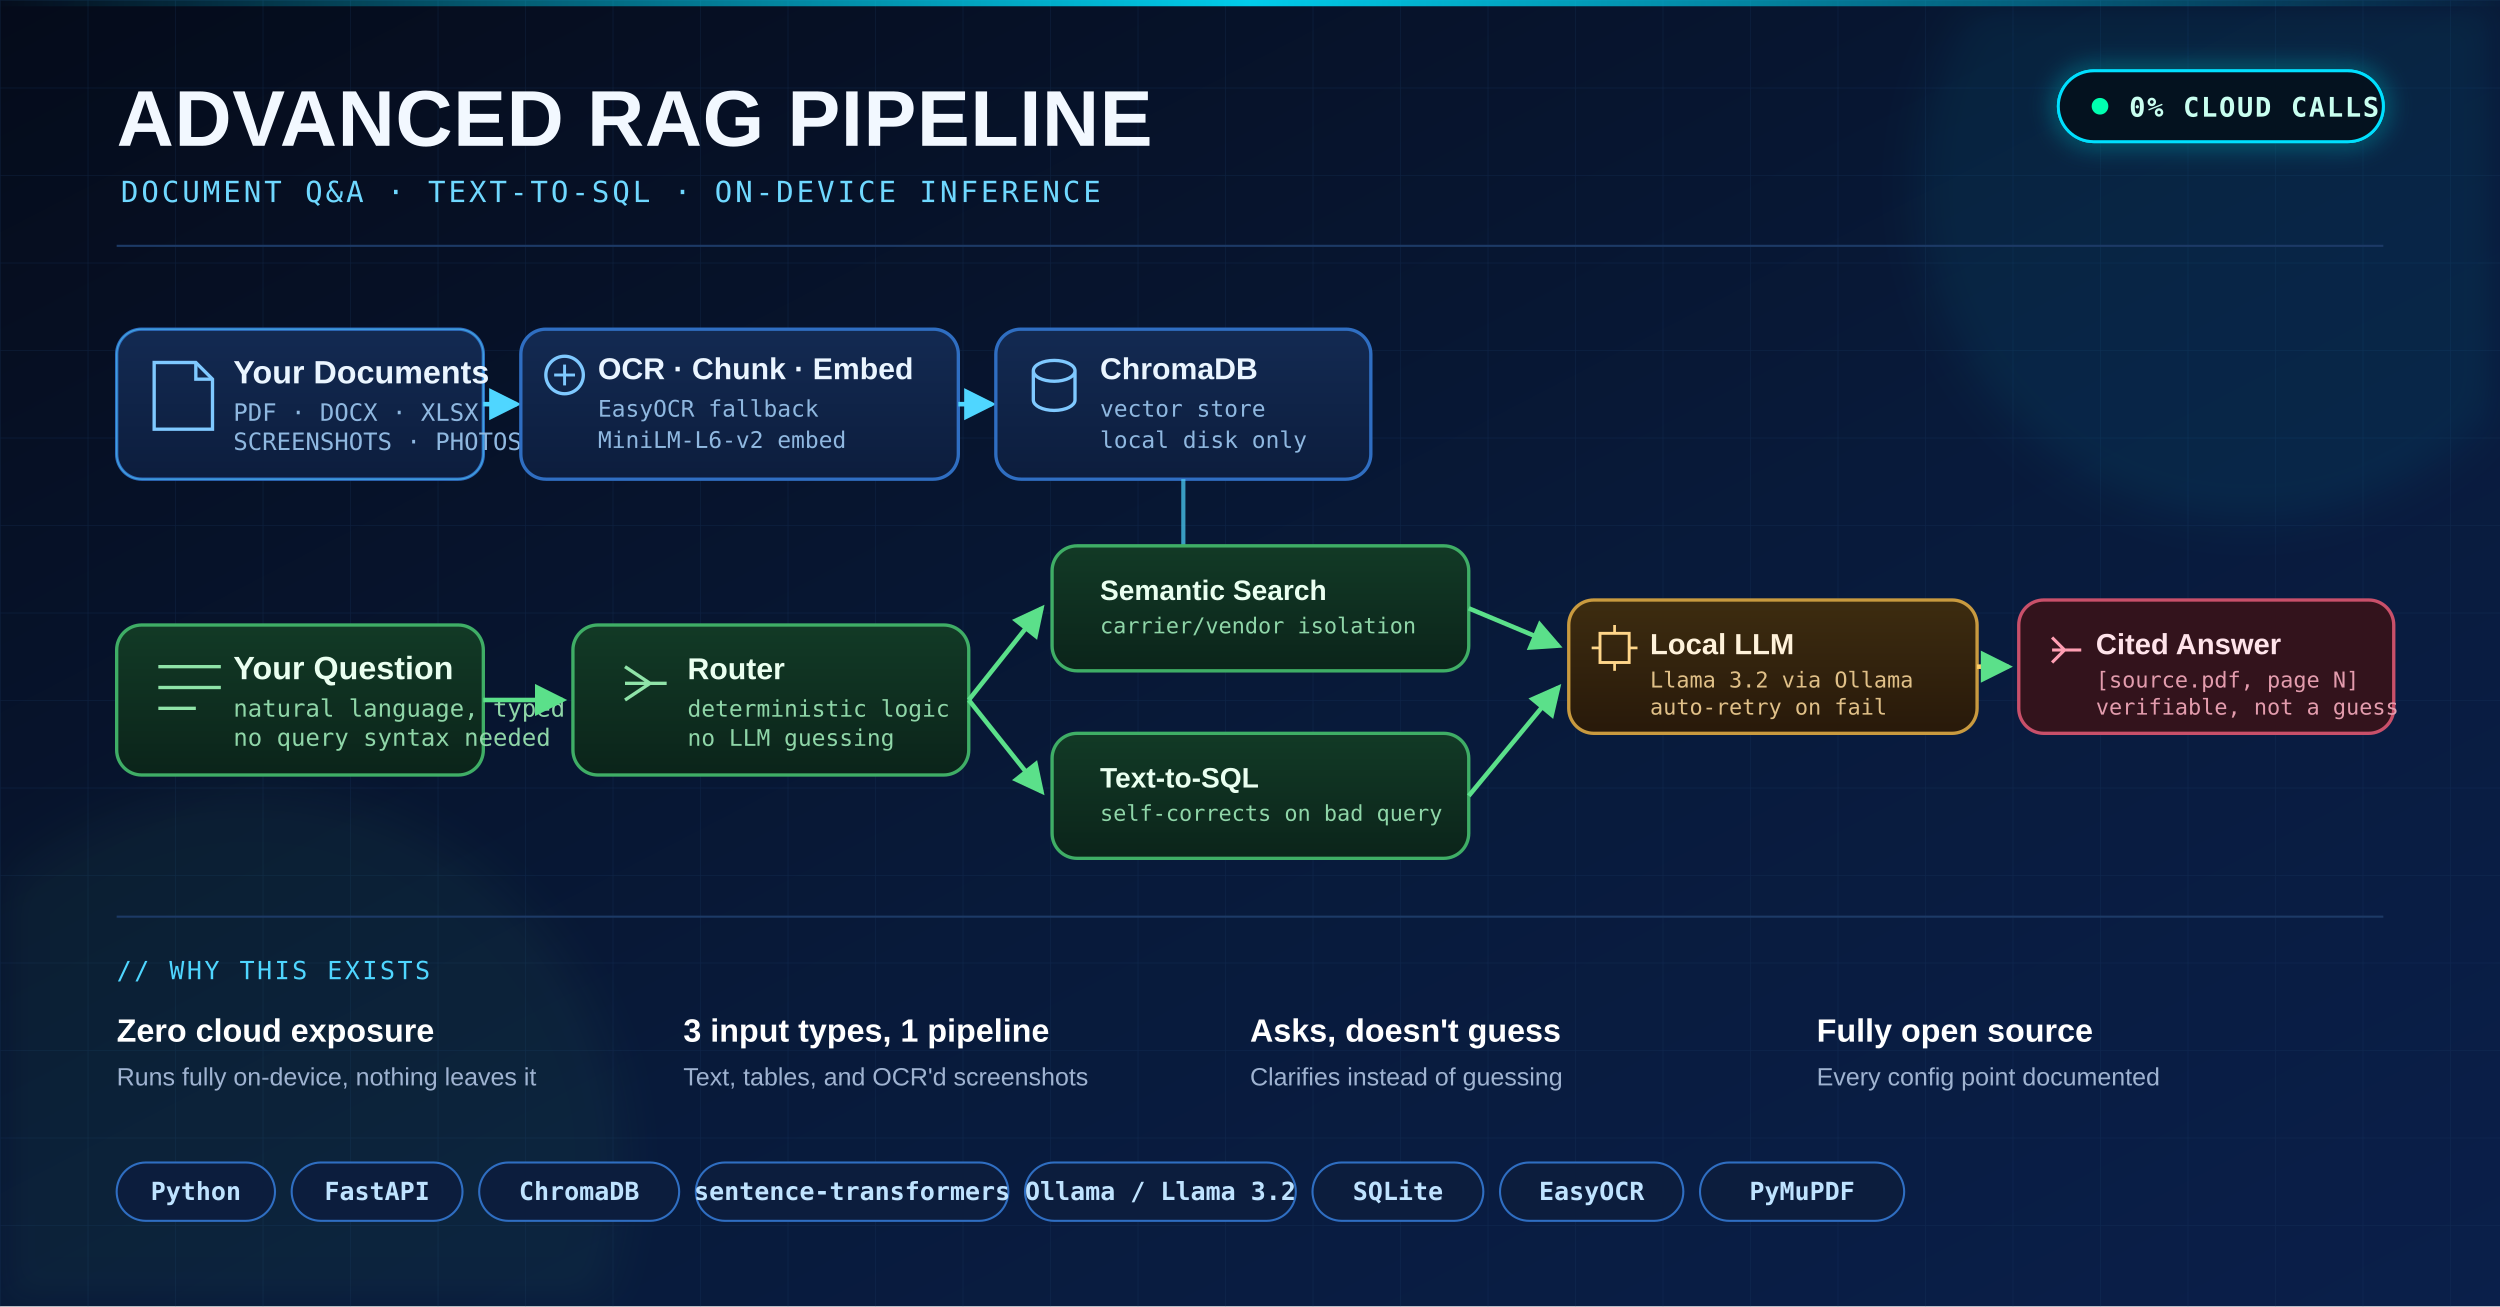
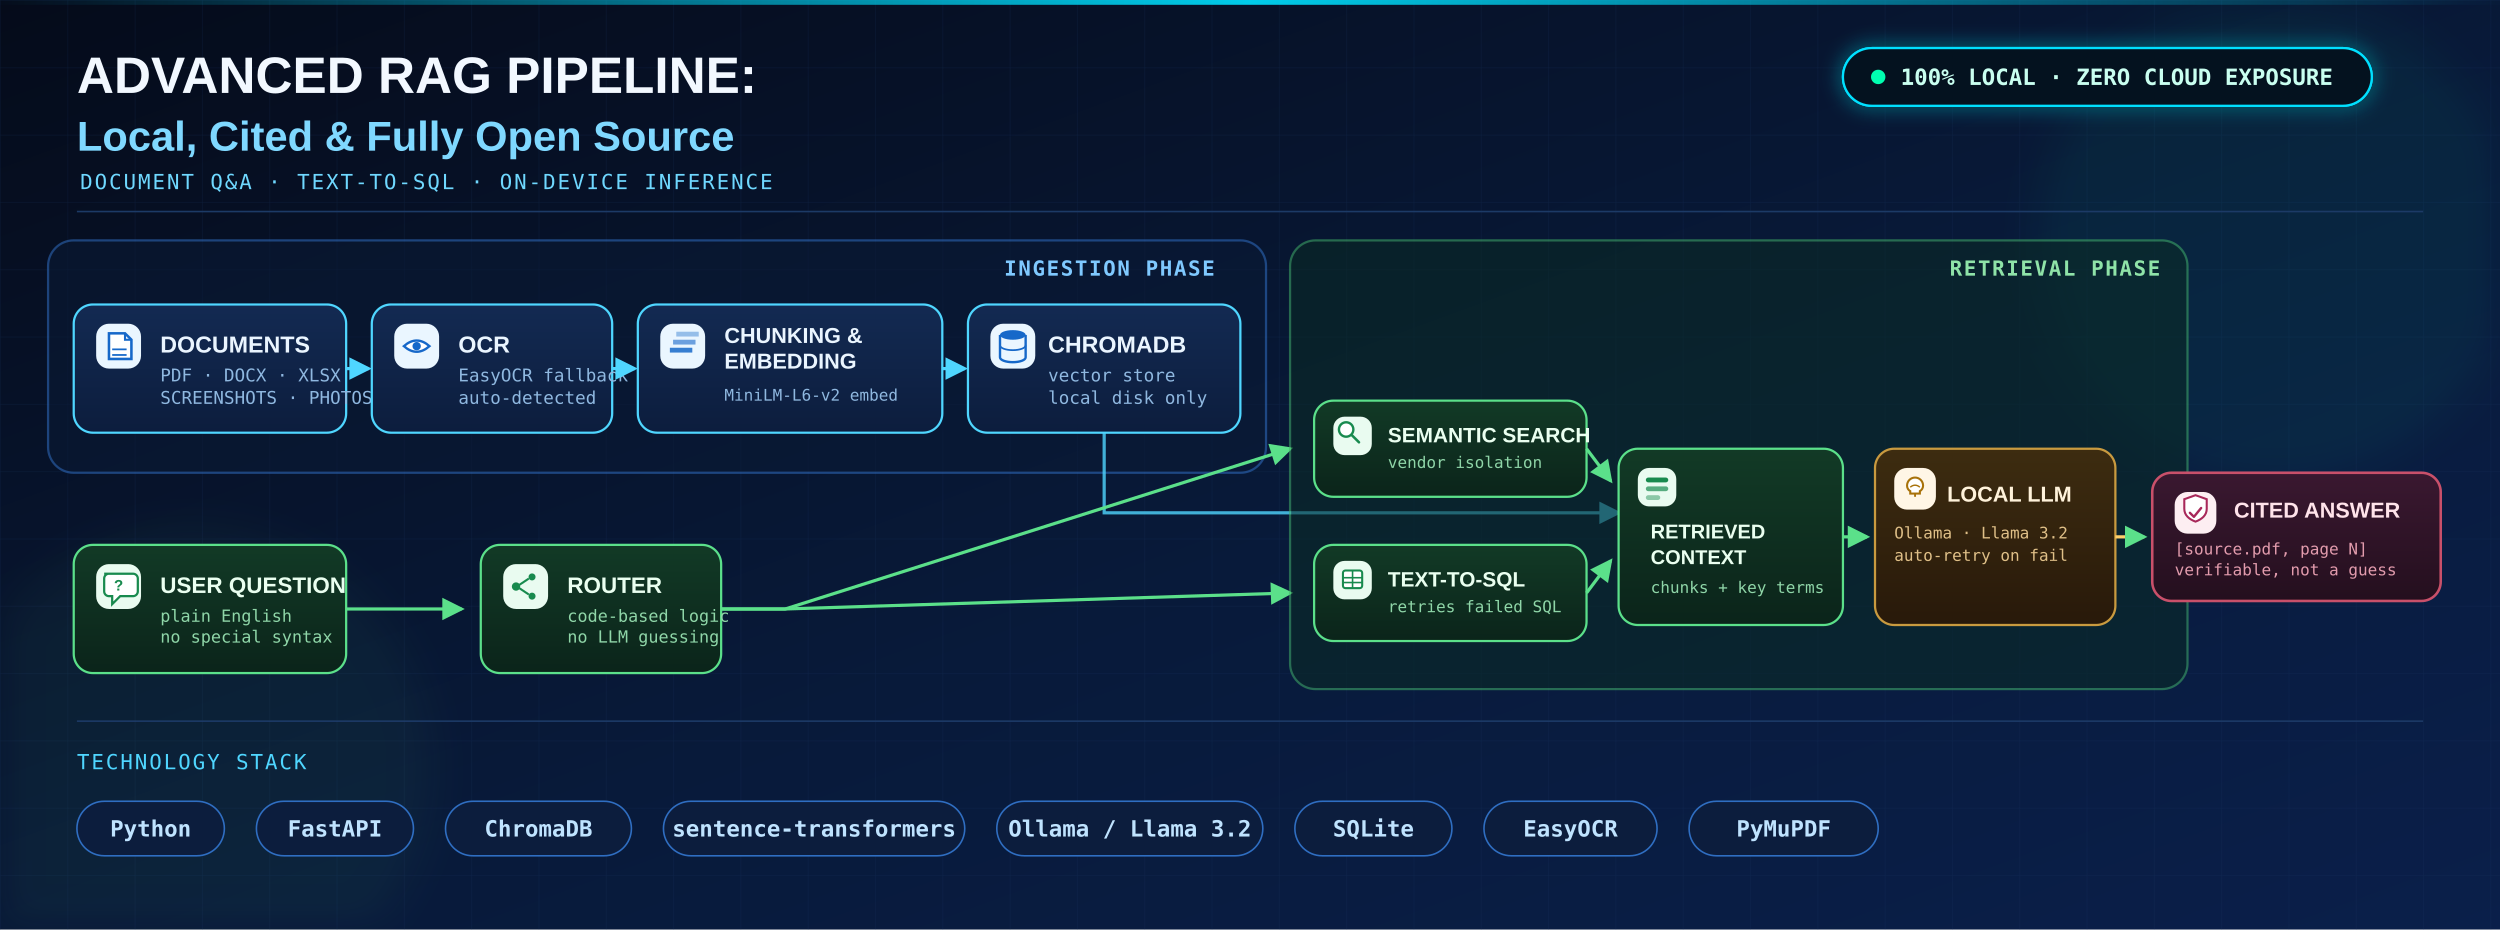
- <svg xmlns="http://www.w3.org/2000/svg" width="1200" height="627" viewBox="0 0 1200 627">
+ <svg xmlns="http://www.w3.org/2000/svg" width="1560" height="580" viewBox="0 0 1560 580">
  <defs>
    <linearGradient id="bg" x1="0%" y1="0%" x2="100%" y2="100%">
      <stop offset="0%" stop-color="#050b1a" />
      <stop offset="55%" stop-color="#081a3a" />
      <stop offset="100%" stop-color="#0a1f4a" />
    </linearGradient>
    <linearGradient id="edgeGlow" x1="0%" y1="0%" x2="100%" y2="0%">
      <stop offset="0%" stop-color="#00e0ff" stop-opacity="0" />
      <stop offset="50%" stop-color="#00e0ff" stop-opacity="0.9" />
      <stop offset="100%" stop-color="#00e0ff" stop-opacity="0" />
    </linearGradient>
    <linearGradient id="chipFace" x1="0%" y1="0%" x2="0%" y2="100%">
      <stop offset="0%" stop-color="#132a52" />
      <stop offset="100%" stop-color="#0c1d3d" />
    </linearGradient>
    <linearGradient id="greenFace" x1="0%" y1="0%" x2="0%" y2="100%">
      <stop offset="0%" stop-color="#123a26" />
      <stop offset="100%" stop-color="#0b241a" />
    </linearGradient>
    <linearGradient id="amberFace" x1="0%" y1="0%" x2="0%" y2="100%">
      <stop offset="0%" stop-color="#3d2c10" />
      <stop offset="100%" stop-color="#28190a" />
    </linearGradient>
+     <linearGradient id="roseFace" x1="0%" y1="0%" x2="0%" y2="100%">
+       <stop offset="0%" stop-color="#3a1830" />
+       <stop offset="100%" stop-color="#240f1e" />
+     </linearGradient>
    <marker id="arrowC" markerWidth="9" markerHeight="9" refX="6" refY="3.5" orient="auto" markerUnits="strokeWidth">
      <path d="M0,0 L7,3.5 L0,7 Z" fill="#4fd6ff" />
    </marker>
    <marker id="arrowG" markerWidth="9" markerHeight="9" refX="6" refY="3.5" orient="auto" markerUnits="strokeWidth">
      <path d="M0,0 L7,3.5 L0,7 Z" fill="#5be08a" />
    </marker>
    <filter id="glow" x="-60%" y="-60%" width="220%" height="220%">
      <feGaussianBlur stdDeviation="6" result="blur" />
      <feMerge>
        <feMergeNode in="blur" />
        <feMergeNode in="SourceGraphic" />
      </feMerge>
    </filter>
    <filter id="softGlow" x="-80%" y="-80%" width="260%" height="260%">
-       <feGaussianBlur stdDeviation="10" />
+       <feGaussianBlur stdDeviation="12" />
    </filter>
    <pattern id="grid" width="42" height="42" patternUnits="userSpaceOnUse">
-       <path d="M0,0 L0,42 M0,0 L42,0" stroke="#1c3a66" stroke-width="0.6" opacity="0.35" />
+       <path d="M0,0 L0,42 M0,0 L42,0" stroke="#1c3a66" stroke-width="0.6" opacity="0.3" />
    </pattern>
  </defs>
-   <rect width="1200" height="627" fill="url(#bg)" />
-   <rect width="1200" height="627" fill="url(#grid)" />
-   <circle cx="1080" cy="90" r="160" fill="#00e0ff" opacity="0.06" filter="url(#softGlow)" />
-   <circle cx="120" cy="560" r="180" fill="#5be08a" opacity="0.05" filter="url(#softGlow)" />
-   <rect x="0" y="0" width="1200" height="3" fill="url(#edgeGlow)" />
-   <text x="56" y="70" font-family="'Segoe UI', Arial, sans-serif" font-size="38" font-weight="800" fill="#f2f8ff" letter-spacing="0.3">ADVANCED RAG PIPELINE</text>
-   <text x="58" y="97" font-family="'Consolas', 'SF Mono', monospace" font-size="14" fill="#6fd8ff" letter-spacing="1.4">DOCUMENT Q&amp;A · TEXT-TO-SQL · ON-DEVICE INFERENCE</text>
+   <rect width="1560" height="580" fill="url(#bg)" />
+   <rect width="1560" height="580" fill="url(#grid)" />
+   <circle cx="1420" cy="150" r="150" fill="#00ffb0" opacity="0.05" filter="url(#softGlow)" />
+   <circle cx="120" cy="480" r="150" fill="#5be08a" opacity="0.05" filter="url(#softGlow)" />
+   <rect x="0" y="0" width="1560" height="3" fill="url(#edgeGlow)" />
+   <text x="48" y="58" font-family="'Segoe UI', Arial, sans-serif" font-size="32" font-weight="800" fill="#f2f8ff">ADVANCED RAG PIPELINE:</text>
+   <text x="48" y="94" font-family="'Segoe UI', Arial, sans-serif" font-size="26" font-weight="700" fill="#7fd8ff">Local, Cited &amp; Fully Open Source</text>
+   <text x="50" y="118" font-family="'Consolas','SF Mono',monospace" font-size="13" fill="#6fd8ff" letter-spacing="1.2">DOCUMENT Q&amp;A · TEXT-TO-SQL · ON-DEVICE INFERENCE</text>
  <g filter="url(#glow)">
-     <rect x="988" y="34" width="156" height="34" rx="17" fill="#04121f" stroke="#00e0ff" stroke-width="1.4" />
+     <rect x="1150" y="30" width="330" height="36" rx="18" fill="#04121f" stroke="#00e0ff" stroke-width="1.4" />
  </g>
-   <rect x="988" y="34" width="156" height="34" rx="17" fill="#04121f" stroke="#00e0ff" stroke-width="1.4" />
-   <circle cx="1008" cy="51" r="4" fill="#00ffb0" />
-   <text x="1022" y="56" font-family="'Consolas', monospace" font-size="13" font-weight="700" fill="#c9fff0" letter-spacing="0.8">0% CLOUD CALLS</text>
-   <line x1="56" y1="118" x2="1144" y2="118" stroke="#1c3a66" stroke-width="1" />
+   <rect x="1150" y="30" width="330" height="36" rx="18" fill="#04121f" stroke="#00e0ff" stroke-width="1.4" />
+   <circle cx="1172" cy="48" r="4.5" fill="#00ffb0" />
+   <text x="1186" y="53" font-family="'Consolas',monospace" font-size="14" font-weight="700" fill="#c9fff0">100% LOCAL · ZERO CLOUD EXPOSURE</text>
+   <line x1="48" y1="132" x2="1512" y2="132" stroke="#1c3a66" stroke-width="1" />
+   <rect x="30" y="150" width="760" height="145" rx="16" fill="#0a1a35" opacity="0.55" stroke="#2f6ec2" stroke-width="1.4" />
+   <text x="758" y="172" text-anchor="end" font-family="'Consolas',monospace" font-size="13" font-weight="700" fill="#7fc9ff" letter-spacing="1">INGESTION PHASE</text>
  <g font-family="'Segoe UI', Arial, sans-serif">
-     <rect x="56" y="158" width="176" height="72" rx="12" fill="url(#chipFace)" stroke="#2f6ec2" stroke-width="1.6" />
-     <rect x="56" y="158" width="176" height="72" rx="12" fill="none" stroke="#4fd6ff" stroke-width="0.6" opacity="0.5" />
-     <path d="M74 174 h20 l8 8 v24 h-28 z" fill="none" stroke="#7fc9ff" stroke-width="1.6" />
-     <path d="M94 174 v8 h8" fill="none" stroke="#7fc9ff" stroke-width="1.6" />
-     <text x="112" y="184" font-size="15.5" font-weight="700" fill="#eaf5ff">Your Documents</text>
-     <text x="112" y="202" font-size="11.5" fill="#8fb8e0" font-family="'Consolas',monospace">PDF · DOCX · XLSX</text>
-     <text x="112" y="216" font-size="11.5" fill="#8fb8e0" font-family="'Consolas',monospace">SCREENSHOTS · PHOTOS</text>
-     <line x1="232" y1="194" x2="248" y2="194" stroke="#4fd6ff" stroke-width="2.2" marker-end="url(#arrowC)" />
-     <rect x="250" y="158" width="210" height="72" rx="12" fill="url(#chipFace)" stroke="#2f6ec2" stroke-width="1.6" />
-     <circle cx="271" cy="180" r="9" fill="none" stroke="#7fc9ff" stroke-width="1.6" />
-     <path d="M266 180 h10 M271 175 v10" stroke="#7fc9ff" stroke-width="1.4" />
-     <text x="287" y="182" font-size="14.5" font-weight="700" fill="#eaf5ff">OCR · Chunk · Embed</text>
-     <text x="287" y="200" font-size="11" fill="#8fb8e0" font-family="'Consolas',monospace">EasyOCR fallback</text>
-     <text x="287" y="215" font-size="11" fill="#8fb8e0" font-family="'Consolas',monospace">MiniLM-L6-v2 embed</text>
-     <line x1="460" y1="194" x2="476" y2="194" stroke="#4fd6ff" stroke-width="2.2" marker-end="url(#arrowC)" />
-     <rect x="478" y="158" width="180" height="72" rx="12" fill="url(#chipFace)" stroke="#2f6ec2" stroke-width="1.6" />
-     <path d="M496 178 a10 5 0 1 0 20 0 a10 5 0 1 0 -20 0 M496 178 v14 a10 5 0 0 0 20 0 v-14" fill="none" stroke="#7fc9ff" stroke-width="1.6" />
-     <text x="528" y="182" font-size="14.5" font-weight="700" fill="#eaf5ff">ChromaDB</text>
-     <text x="528" y="200" font-size="11" fill="#8fb8e0" font-family="'Consolas',monospace">vector store</text>
-     <text x="528" y="215" font-size="11" fill="#8fb8e0" font-family="'Consolas',monospace">local disk only</text>
-     <line x1="568" y1="230" x2="568" y2="268" stroke="#4fd6ff" stroke-width="2" opacity="0.7" />
-     <circle cx="568" cy="268" r="3.5" fill="#4fd6ff" />
-     <rect x="56" y="300" width="176" height="72" rx="12" fill="url(#greenFace)" stroke="#3fae66" stroke-width="1.6" />
-     <path d="M76 320 h30 M76 330 h30 M76 340 h18" stroke="#8fe3a8" stroke-width="1.6" />
-     <text x="112" y="326" font-size="15.5" font-weight="700" fill="#eafff0">Your Question</text>
-     <text x="112" y="344" font-size="11.5" fill="#8fd6a8" font-family="'Consolas',monospace">natural language, typed</text>
-     <text x="112" y="358" font-size="11.5" fill="#8fd6a8" font-family="'Consolas',monospace">no query syntax needed</text>
-     <line x1="232" y1="336" x2="270" y2="336" stroke="#5be08a" stroke-width="2.2" marker-end="url(#arrowG)" />
-     <rect x="275" y="300" width="190" height="72" rx="12" fill="url(#greenFace)" stroke="#3fae66" stroke-width="1.6" />
-     <path d="M300 320 l12 8 -12 8 M300 328 h20" stroke="#8fe3a8" stroke-width="1.6" fill="none" />
-     <text x="330" y="326" font-size="14.5" font-weight="700" fill="#eafff0">Router</text>
-     <text x="330" y="344" font-size="11" fill="#8fd6a8" font-family="'Consolas',monospace">deterministic logic</text>
-     <text x="330" y="358" font-size="11" fill="#8fd6a8" font-family="'Consolas',monospace">no LLM guessing</text>
-     <line x1="465" y1="336" x2="500" y2="292" stroke="#5be08a" stroke-width="2.2" marker-end="url(#arrowG)" />
-     <line x1="465" y1="336" x2="500" y2="380" stroke="#5be08a" stroke-width="2.2" marker-end="url(#arrowG)" />
-     <rect x="505" y="262" width="200" height="60" rx="12" fill="url(#greenFace)" stroke="#3fae66" stroke-width="1.6" />
-     <text x="528" y="288" font-size="13.5" font-weight="700" fill="#eafff0">Semantic Search</text>
-     <text x="528" y="304" font-size="10.5" fill="#8fd6a8" font-family="'Consolas',monospace">carrier/vendor isolation</text>
-     <rect x="505" y="352" width="200" height="60" rx="12" fill="url(#greenFace)" stroke="#3fae66" stroke-width="1.6" />
-     <text x="528" y="378" font-size="13.5" font-weight="700" fill="#eafff0">Text-to-SQL</text>
-     <text x="528" y="394" font-size="10.5" fill="#8fd6a8" font-family="'Consolas',monospace">self-corrects on bad query</text>
-     <line x1="705" y1="292" x2="748" y2="310" stroke="#5be08a" stroke-width="2.2" marker-end="url(#arrowG)" />
-     <line x1="705" y1="382" x2="748" y2="330" stroke="#5be08a" stroke-width="2.2" marker-end="url(#arrowG)" />
-     <rect x="753" y="288" width="196" height="64" rx="12" fill="url(#amberFace)" stroke="#c99a3f" stroke-width="1.6" />
-     <rect x="768" y="304" width="14" height="14" fill="none" stroke="#ffd68a" stroke-width="1.4" />
-     <path d="M775 300 v4 M775 318 v4 M768 311 h-4 M782 311 h4" stroke="#ffd68a" stroke-width="1.3" />
-     <text x="792" y="314" font-size="14" font-weight="700" fill="#fff2da">Local LLM</text>
-     <text x="792" y="330" font-size="10.5" fill="#e0c088" font-family="'Consolas',monospace">Llama 3.2 via Ollama</text>
-     <text x="792" y="343" font-size="10.5" fill="#e0c088" font-family="'Consolas',monospace">auto-retry on fail</text>
-     <line x1="949" y1="320" x2="964" y2="320" stroke="#ffcf6a" stroke-width="2.2" marker-end="url(#arrowG)" />
-     <rect x="969" y="288" width="180" height="64" rx="12" fill="#33131c" stroke="#c9506a" stroke-width="1.6" />
-     <path d="M985 306 l6 6 -6 6 M985 312 h14" stroke="#ff9fb3" stroke-width="1.5" fill="none" />
-     <text x="1006" y="314" font-size="14" font-weight="700" fill="#ffe3ea">Cited Answer</text>
-     <text x="1006" y="330" font-size="10.5" fill="#e39cad" font-family="'Consolas',monospace">[source.pdf, page N]</text>
-     <text x="1006" y="343" font-size="10.5" fill="#e39cad" font-family="'Consolas',monospace">verifiable, not a guess</text>
+     <rect x="46" y="190" width="170" height="80" rx="12" fill="url(#chipFace)" stroke="#4fd6ff" stroke-width="1.4" />
+     <rect x="60" y="202" width="28" height="28" rx="8" fill="#eaf6ff" />
+     <path d="M68 208 h10 l4 4 v12 h-14 z" fill="#ffffff" stroke="#1668c9" stroke-width="1.6" />
+     <path d="M78 208 v4 h4" fill="none" stroke="#1668c9" stroke-width="1.3" />
+     <line x1="70" y1="218" x2="79" y2="218" stroke="#1668c9" stroke-width="1.1" />
+     <line x1="70" y1="221.5" x2="79" y2="221.5" stroke="#1668c9" stroke-width="1.1" />
+     <text x="100" y="220" font-size="14.5" font-weight="700" fill="#eaf5ff">DOCUMENTS</text>
+     <text x="100" y="238" font-size="11" fill="#8fb8e0" font-family="'Consolas',monospace">PDF · DOCX · XLSX</text>
+     <text x="100" y="252" font-size="11" fill="#8fb8e0" font-family="'Consolas',monospace">SCREENSHOTS · PHOTOS</text>
+     <line x1="216" y1="230" x2="230" y2="230" stroke="#4fd6ff" stroke-width="2" marker-end="url(#arrowC)" />
+     <rect x="232" y="190" width="150" height="80" rx="12" fill="url(#chipFace)" stroke="#4fd6ff" stroke-width="1.4" />
+     <rect x="246" y="202" width="28" height="28" rx="8" fill="#eaf6ff" />
+     <path d="M252 216 Q260 209 268 216 Q260 223 252 216 Z" fill="#ffffff" stroke="#1668c9" stroke-width="1.5" />
+     <circle cx="260" cy="216" r="2.6" fill="#1668c9" />
+     <text x="286" y="220" font-size="14.5" font-weight="700" fill="#eaf5ff">OCR</text>
+     <text x="286" y="238" font-size="11" fill="#8fb8e0" font-family="'Consolas',monospace">EasyOCR fallback</text>
+     <text x="286" y="252" font-size="11" fill="#8fb8e0" font-family="'Consolas',monospace">auto-detected</text>
+     <line x1="382" y1="230" x2="396" y2="230" stroke="#4fd6ff" stroke-width="2" marker-end="url(#arrowC)" />
+     <rect x="398" y="190" width="190" height="80" rx="12" fill="url(#chipFace)" stroke="#4fd6ff" stroke-width="1.4" />
+     <rect x="412" y="202" width="28" height="28" rx="8" fill="#eaf6ff" />
+     <path d="M418 220 h14 v-3 h-14 z" fill="#1668c9" opacity="0.85" />
+     <path d="M420 215 h14 v-3 h-14 z" fill="#1668c9" opacity="0.6" />
+     <path d="M422 210 h14 v-3 h-14 z" fill="#1668c9" opacity="0.4" />
+     <text x="452" y="214" font-size="13.5" font-weight="700" fill="#eaf5ff">CHUNKING &amp;</text>
+     <text x="452" y="230" font-size="13.5" font-weight="700" fill="#eaf5ff">EMBEDDING</text>
+     <text x="452" y="250" font-size="10" fill="#8fb8e0" font-family="'Consolas',monospace">MiniLM-L6-v2 embed</text>
+     <line x1="588" y1="230" x2="602" y2="230" stroke="#4fd6ff" stroke-width="2" marker-end="url(#arrowC)" />
+     <rect x="604" y="190" width="170" height="80" rx="12" fill="url(#chipFace)" stroke="#4fd6ff" stroke-width="1.4" />
+     <rect x="618" y="202" width="28" height="28" rx="8" fill="#eaf6ff" />
+     <ellipse cx="632" cy="209" rx="8" ry="3" fill="#1668c9" />
+     <path d="M624 209 v14 a8 3 0 0 0 16 0 v-14" fill="none" stroke="#1668c9" stroke-width="1.5" />
+     <path d="M624 215.5 a8 3 0 0 0 16 0" fill="none" stroke="#1668c9" stroke-width="1.1" />
+     <text x="654" y="220" font-size="14.5" font-weight="700" fill="#eaf5ff">CHROMADB</text>
+     <text x="654" y="238" font-size="11" fill="#8fb8e0" font-family="'Consolas',monospace">vector store</text>
+     <text x="654" y="252" font-size="11" fill="#8fb8e0" font-family="'Consolas',monospace">local disk only</text>
  </g>
-   <line x1="56" y1="440" x2="1144" y2="440" stroke="#1c3a66" stroke-width="1" />
+   <path d="M 689 270 L 689 320 L 1010 320" fill="none" stroke="#4fd6ff" stroke-width="2" opacity="0.8" marker-end="url(#arrowC)" />
  <g font-family="'Segoe UI', Arial, sans-serif">
-     <text x="56" y="470" font-family="'Consolas',monospace" font-size="12" fill="#4fd6ff" letter-spacing="1.2">// WHY THIS EXISTS</text>
-     <text x="56" y="500" font-size="15.5" font-weight="700" fill="#ffffff">Zero cloud exposure</text>
-     <text x="56" y="521" font-size="12" fill="#9fb3d1">Runs fully on-device, nothing leaves it</text>
-     <text x="328" y="500" font-size="15.5" font-weight="700" fill="#ffffff">3 input types, 1 pipeline</text>
-     <text x="328" y="521" font-size="12" fill="#9fb3d1">Text, tables, and OCR'd screenshots</text>
-     <text x="600" y="500" font-size="15.5" font-weight="700" fill="#ffffff">Asks, doesn't guess</text>
-     <text x="600" y="521" font-size="12" fill="#9fb3d1">Clarifies instead of guessing</text>
-     <text x="872" y="500" font-size="15.5" font-weight="700" fill="#ffffff">Fully open source</text>
-     <text x="872" y="521" font-size="12" fill="#9fb3d1">Every config point documented</text>
+     <rect x="46" y="340" width="170" height="80" rx="12" fill="url(#greenFace)" stroke="#5be08a" stroke-width="1.4" />
+     <rect x="60" y="352" width="28" height="28" rx="8" fill="#e9fbf0" />
+     <path d="M65 358 h18 a3 3 0 0 1 3 3 v8 a3 3 0 0 1 -3 3 h-8 l-5 5 v-5 h-2 a3 3 0 0 1 -3 -3 v-8 a3 3 0 0 1 3 -3 z" fill="#ffffff" stroke="#188a4e" stroke-width="1.4" />
+     <text x="74" y="368.5" font-size="9.5" font-weight="700" fill="#188a4e" text-anchor="middle">?</text>
+     <text x="100" y="370" font-size="14" font-weight="700" fill="#eafff0">USER QUESTION</text>
+     <text x="100" y="388" font-size="10.5" fill="#8fd6a8" font-family="'Consolas',monospace">plain English</text>
+     <text x="100" y="401" font-size="10.5" fill="#8fd6a8" font-family="'Consolas',monospace">no special syntax</text>
+     <line x1="216" y1="380" x2="288" y2="380" stroke="#5be08a" stroke-width="2" marker-end="url(#arrowG)" />
+     <rect x="300" y="340" width="150" height="80" rx="12" fill="url(#greenFace)" stroke="#5be08a" stroke-width="1.4" />
+     <rect x="314" y="352" width="28" height="28" rx="8" fill="#e9fbf0" />
+     <circle cx="322" cy="366" r="2.6" fill="#188a4e" />
+     <circle cx="332" cy="360" r="2.2" fill="#188a4e" />
+     <circle cx="332" cy="372" r="2.2" fill="#188a4e" />
+     <line x1="324" y1="365" x2="330" y2="361" stroke="#188a4e" stroke-width="1.3" />
+     <line x1="324" y1="367" x2="330" y2="371" stroke="#188a4e" stroke-width="1.3" />
+     <text x="354" y="370" font-size="14" font-weight="700" fill="#eafff0">ROUTER</text>
+     <text x="354" y="388" font-size="10.5" fill="#8fd6a8" font-family="'Consolas',monospace">code-based logic</text>
+     <text x="354" y="401" font-size="10.5" fill="#8fd6a8" font-family="'Consolas',monospace">no LLM guessing</text>
  </g>
-   <g font-family="'Consolas', 'SF Mono', monospace" font-size="12" font-weight="600">
-     <rect x="56" y="558" width="76" height="28" rx="14" fill="#0c1d3d" stroke="#2f6ec2" stroke-width="1" />
-     <text x="94" y="576" fill="#bfe3ff" text-anchor="middle">Python</text>
-     <rect x="140" y="558" width="82" height="28" rx="14" fill="#0c1d3d" stroke="#2f6ec2" stroke-width="1" />
-     <text x="181" y="576" fill="#bfe3ff" text-anchor="middle">FastAPI</text>
-     <rect x="230" y="558" width="96" height="28" rx="14" fill="#0c1d3d" stroke="#2f6ec2" stroke-width="1" />
-     <text x="278" y="576" fill="#bfe3ff" text-anchor="middle">ChromaDB</text>
-     <rect x="334" y="558" width="150" height="28" rx="14" fill="#0c1d3d" stroke="#2f6ec2" stroke-width="1" />
-     <text x="409" y="576" fill="#bfe3ff" text-anchor="middle">sentence-transformers</text>
-     <rect x="492" y="558" width="130" height="28" rx="14" fill="#0c1d3d" stroke="#2f6ec2" stroke-width="1" />
-     <text x="557" y="576" fill="#bfe3ff" text-anchor="middle">Ollama / Llama 3.2</text>
-     <rect x="630" y="558" width="82" height="28" rx="14" fill="#0c1d3d" stroke="#2f6ec2" stroke-width="1" />
-     <text x="671" y="576" fill="#bfe3ff" text-anchor="middle">SQLite</text>
-     <rect x="720" y="558" width="88" height="28" rx="14" fill="#0c1d3d" stroke="#2f6ec2" stroke-width="1" />
-     <text x="764" y="576" fill="#bfe3ff" text-anchor="middle">EasyOCR</text>
-     <rect x="816" y="558" width="98" height="28" rx="14" fill="#0c1d3d" stroke="#2f6ec2" stroke-width="1" />
-     <text x="865" y="576" fill="#bfe3ff" text-anchor="middle">PyMuPDF</text>
+   <path d="M 450 380 L 490 380 L 805 280" fill="none" stroke="#5be08a" stroke-width="2" marker-end="url(#arrowG)" />
+   <path d="M 450 380 L 490 380 L 805 370" fill="none" stroke="#5be08a" stroke-width="2" marker-end="url(#arrowG)" />
+   <rect x="805" y="150" width="560" height="280" rx="16" fill="#0a2a22" opacity="0.55" stroke="#3fae66" stroke-width="1.4" />
+   <text x="1348" y="172" text-anchor="end" font-family="'Consolas',monospace" font-size="13" font-weight="700" fill="#8fe3a8" letter-spacing="1">RETRIEVAL PHASE</text>
+   <g font-family="'Segoe UI', Arial, sans-serif">
+     <rect x="820" y="250" width="170" height="60" rx="12" fill="url(#greenFace)" stroke="#5be08a" stroke-width="1.4" />
+     <rect x="832" y="260" width="24" height="24" rx="7" fill="#e9fbf0" />
+     <circle cx="840" cy="268" r="4.5" fill="#ffffff" stroke="#188a4e" stroke-width="1.5" />
+     <line x1="843.5" y1="271.5" x2="848" y2="276" stroke="#188a4e" stroke-width="1.6" stroke-linecap="round" />
+     <text x="866" y="276" font-size="13" font-weight="700" fill="#eafff0">SEMANTIC SEARCH</text>
+     <text x="866" y="292" font-size="10" fill="#8fd6a8" font-family="'Consolas',monospace">vendor isolation</text>
+     <rect x="820" y="340" width="170" height="60" rx="12" fill="url(#greenFace)" stroke="#5be08a" stroke-width="1.4" />
+     <rect x="832" y="350" width="24" height="24" rx="7" fill="#e9fbf0" />
+     <rect x="838" y="356" width="12" height="11" rx="1.5" fill="#ffffff" stroke="#188a4e" stroke-width="1.3" />
+     <line x1="838" y1="360.5" x2="850" y2="360.5" stroke="#188a4e" stroke-width="1" />
+     <line x1="838" y1="363.5" x2="850" y2="363.5" stroke="#188a4e" stroke-width="1" />
+     <line x1="844" y1="356" x2="844" y2="367" stroke="#188a4e" stroke-width="1" />
+     <text x="866" y="366" font-size="13" font-weight="700" fill="#eafff0">TEXT-TO-SQL</text>
+     <text x="866" y="382" font-size="10" fill="#8fd6a8" font-family="'Consolas',monospace">retries failed SQL</text>
+     <line x1="990" y1="280" x2="1005" y2="300" stroke="#5be08a" stroke-width="2" marker-end="url(#arrowG)" />
+     <line x1="990" y1="370" x2="1005" y2="350" stroke="#5be08a" stroke-width="2" marker-end="url(#arrowG)" />
+     <rect x="1010" y="280" width="140" height="110" rx="12" fill="url(#greenFace)" stroke="#5be08a" stroke-width="1.4" />
+     <rect x="1022" y="292" width="24" height="24" rx="7" fill="#e9fbf0" />
+     <rect x="1027" y="298" width="14" height="3" rx="1.5" fill="#188a4e" />
+     <rect x="1027" y="303.5" width="14" height="3" rx="1.5" fill="#188a4e" opacity="0.7" />
+     <rect x="1027" y="309" width="9" height="3" rx="1.5" fill="#188a4e" opacity="0.45" />
+     <text x="1030" y="336" font-size="12.5" font-weight="700" fill="#eafff0">RETRIEVED</text>
+     <text x="1030" y="352" font-size="12.5" font-weight="700" fill="#eafff0">CONTEXT</text>
+     <text x="1030" y="370" font-size="10" fill="#8fd6a8" font-family="'Consolas',monospace">chunks + key terms</text>
+     <line x1="1150" y1="335" x2="1165" y2="335" stroke="#5be08a" stroke-width="2" marker-end="url(#arrowG)" />
+     <rect x="1170" y="280" width="150" height="110" rx="12" fill="url(#amberFace)" stroke="#c99a3f" stroke-width="1.4" />
+     <rect x="1182" y="292" width="26" height="26" rx="8" fill="#fff6e6" />
+     <path d="M1195 298 a5 5 0 0 0 -5 5 a4 4 0 0 0 2 3.5 v1.5 h6 v-1.5 a4 4 0 0 0 2 -3.5 a5 5 0 0 0 -5 -5 z" fill="#ffffff" stroke="#a8720a" stroke-width="1.3" />
+     <path d="M1192 304 q3 -2.5 6 0" fill="none" stroke="#a8720a" stroke-width="0.9" />
+     <line x1="1195" y1="308" x2="1195" y2="310" stroke="#a8720a" stroke-width="1.2" />
+     <text x="1215" y="313" font-size="13.5" font-weight="700" fill="#fff2da">LOCAL LLM</text>
+     <text x="1182" y="336" font-size="10" fill="#e0c088" font-family="'Consolas',monospace">Ollama · Llama 3.2</text>
+     <text x="1182" y="350" font-size="10" fill="#e0c088" font-family="'Consolas',monospace">auto-retry on fail</text>
+     <line x1="1320" y1="335" x2="1338" y2="335" stroke="#ffcf6a" stroke-width="2" marker-end="url(#arrowG)" />
+   </g>
+   <rect x="1343" y="295" width="180" height="80" rx="12" fill="url(#roseFace)" stroke="#c9506a" stroke-width="1.6" />
+   <rect x="1357" y="307" width="26" height="26" rx="8" fill="#fdeef2" />
+   <path d="M1370 309 l7 2.5 v6 c0 4 -3 6.5 -7 8 c-4 -1.5 -7 -4 -7 -8 v-6 z" fill="#ffffff" stroke="#a8285a" stroke-width="1.3" />
+   <path d="M1366.5 320 l2.5 2.5 4.5 -5.5" fill="none" stroke="#a8285a" stroke-width="1.5" stroke-linecap="round" stroke-linejoin="round" />
+   <text x="1394" y="323" font-family="'Segoe UI', Arial, sans-serif" font-size="13.5" font-weight="700" fill="#ffe3ea">CITED ANSWER</text>
+   <text x="1357" y="346" font-size="10" fill="#e39cad" font-family="'Consolas',monospace">[source.pdf, page N]</text>
+   <text x="1357" y="359" font-size="10" fill="#e39cad" font-family="'Consolas',monospace">verifiable, not a guess</text>
+   <line x1="48" y1="450" x2="1512" y2="450" stroke="#1c3a66" stroke-width="1" />
+   <text x="48" y="480" font-family="'Consolas',monospace" font-size="13" fill="#4fd6ff" letter-spacing="1.2">TECHNOLOGY STACK</text>
+   <g font-family="'Consolas', 'SF Mono', monospace" font-size="14" font-weight="600">
+     <rect x="48" y="500" width="92" height="34" rx="17" fill="#0c1d3d" stroke="#2f6ec2" stroke-width="1" />
+     <text x="94" y="522" fill="#bfe3ff" text-anchor="middle">Python</text>
+     <rect x="160" y="500" width="98" height="34" rx="17" fill="#0c1d3d" stroke="#2f6ec2" stroke-width="1" />
+     <text x="209" y="522" fill="#bfe3ff" text-anchor="middle">FastAPI</text>
+     <rect x="278" y="500" width="116" height="34" rx="17" fill="#0c1d3d" stroke="#2f6ec2" stroke-width="1" />
+     <text x="336" y="522" fill="#bfe3ff" text-anchor="middle">ChromaDB</text>
+     <rect x="414" y="500" width="188" height="34" rx="17" fill="#0c1d3d" stroke="#2f6ec2" stroke-width="1" />
+     <text x="508" y="522" fill="#bfe3ff" text-anchor="middle">sentence-transformers</text>
+     <rect x="622" y="500" width="166" height="34" rx="17" fill="#0c1d3d" stroke="#2f6ec2" stroke-width="1" />
+     <text x="705" y="522" fill="#bfe3ff" text-anchor="middle">Ollama / Llama 3.2</text>
+     <rect x="808" y="500" width="98" height="34" rx="17" fill="#0c1d3d" stroke="#2f6ec2" stroke-width="1" />
+     <text x="857" y="522" fill="#bfe3ff" text-anchor="middle">SQLite</text>
+     <rect x="926" y="500" width="108" height="34" rx="17" fill="#0c1d3d" stroke="#2f6ec2" stroke-width="1" />
+     <text x="980" y="522" fill="#bfe3ff" text-anchor="middle">EasyOCR</text>
+     <rect x="1054" y="500" width="118" height="34" rx="17" fill="#0c1d3d" stroke="#2f6ec2" stroke-width="1" />
+     <text x="1113" y="522" fill="#bfe3ff" text-anchor="middle">PyMuPDF</text>
  </g>
</svg>
